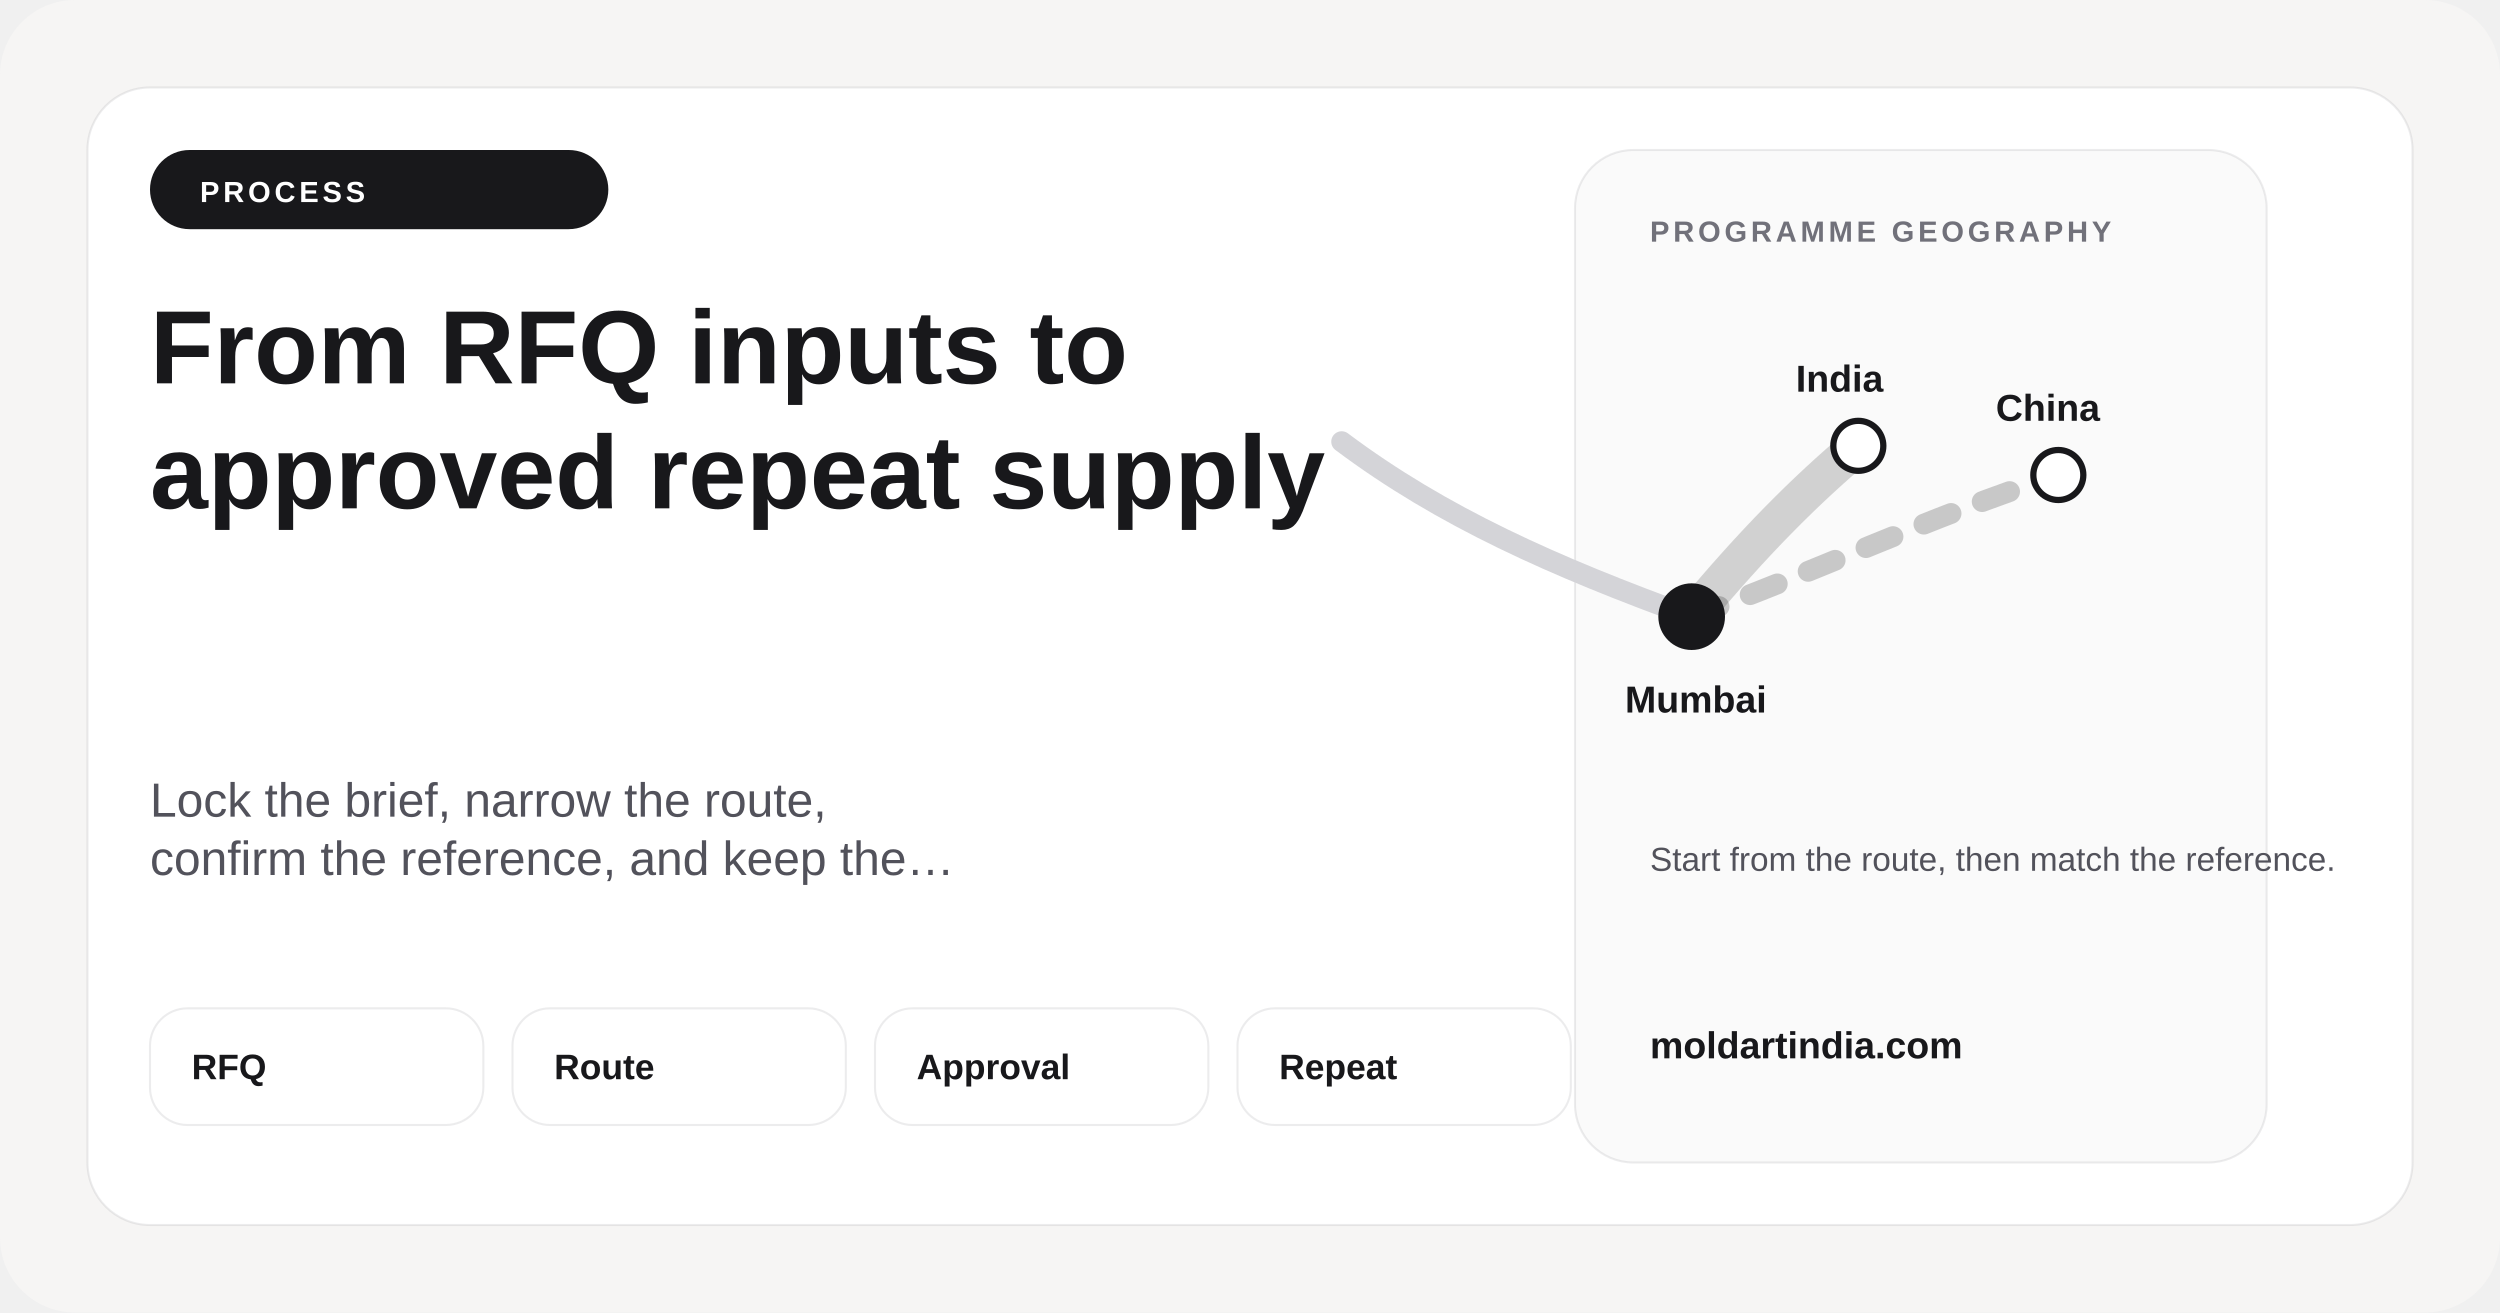
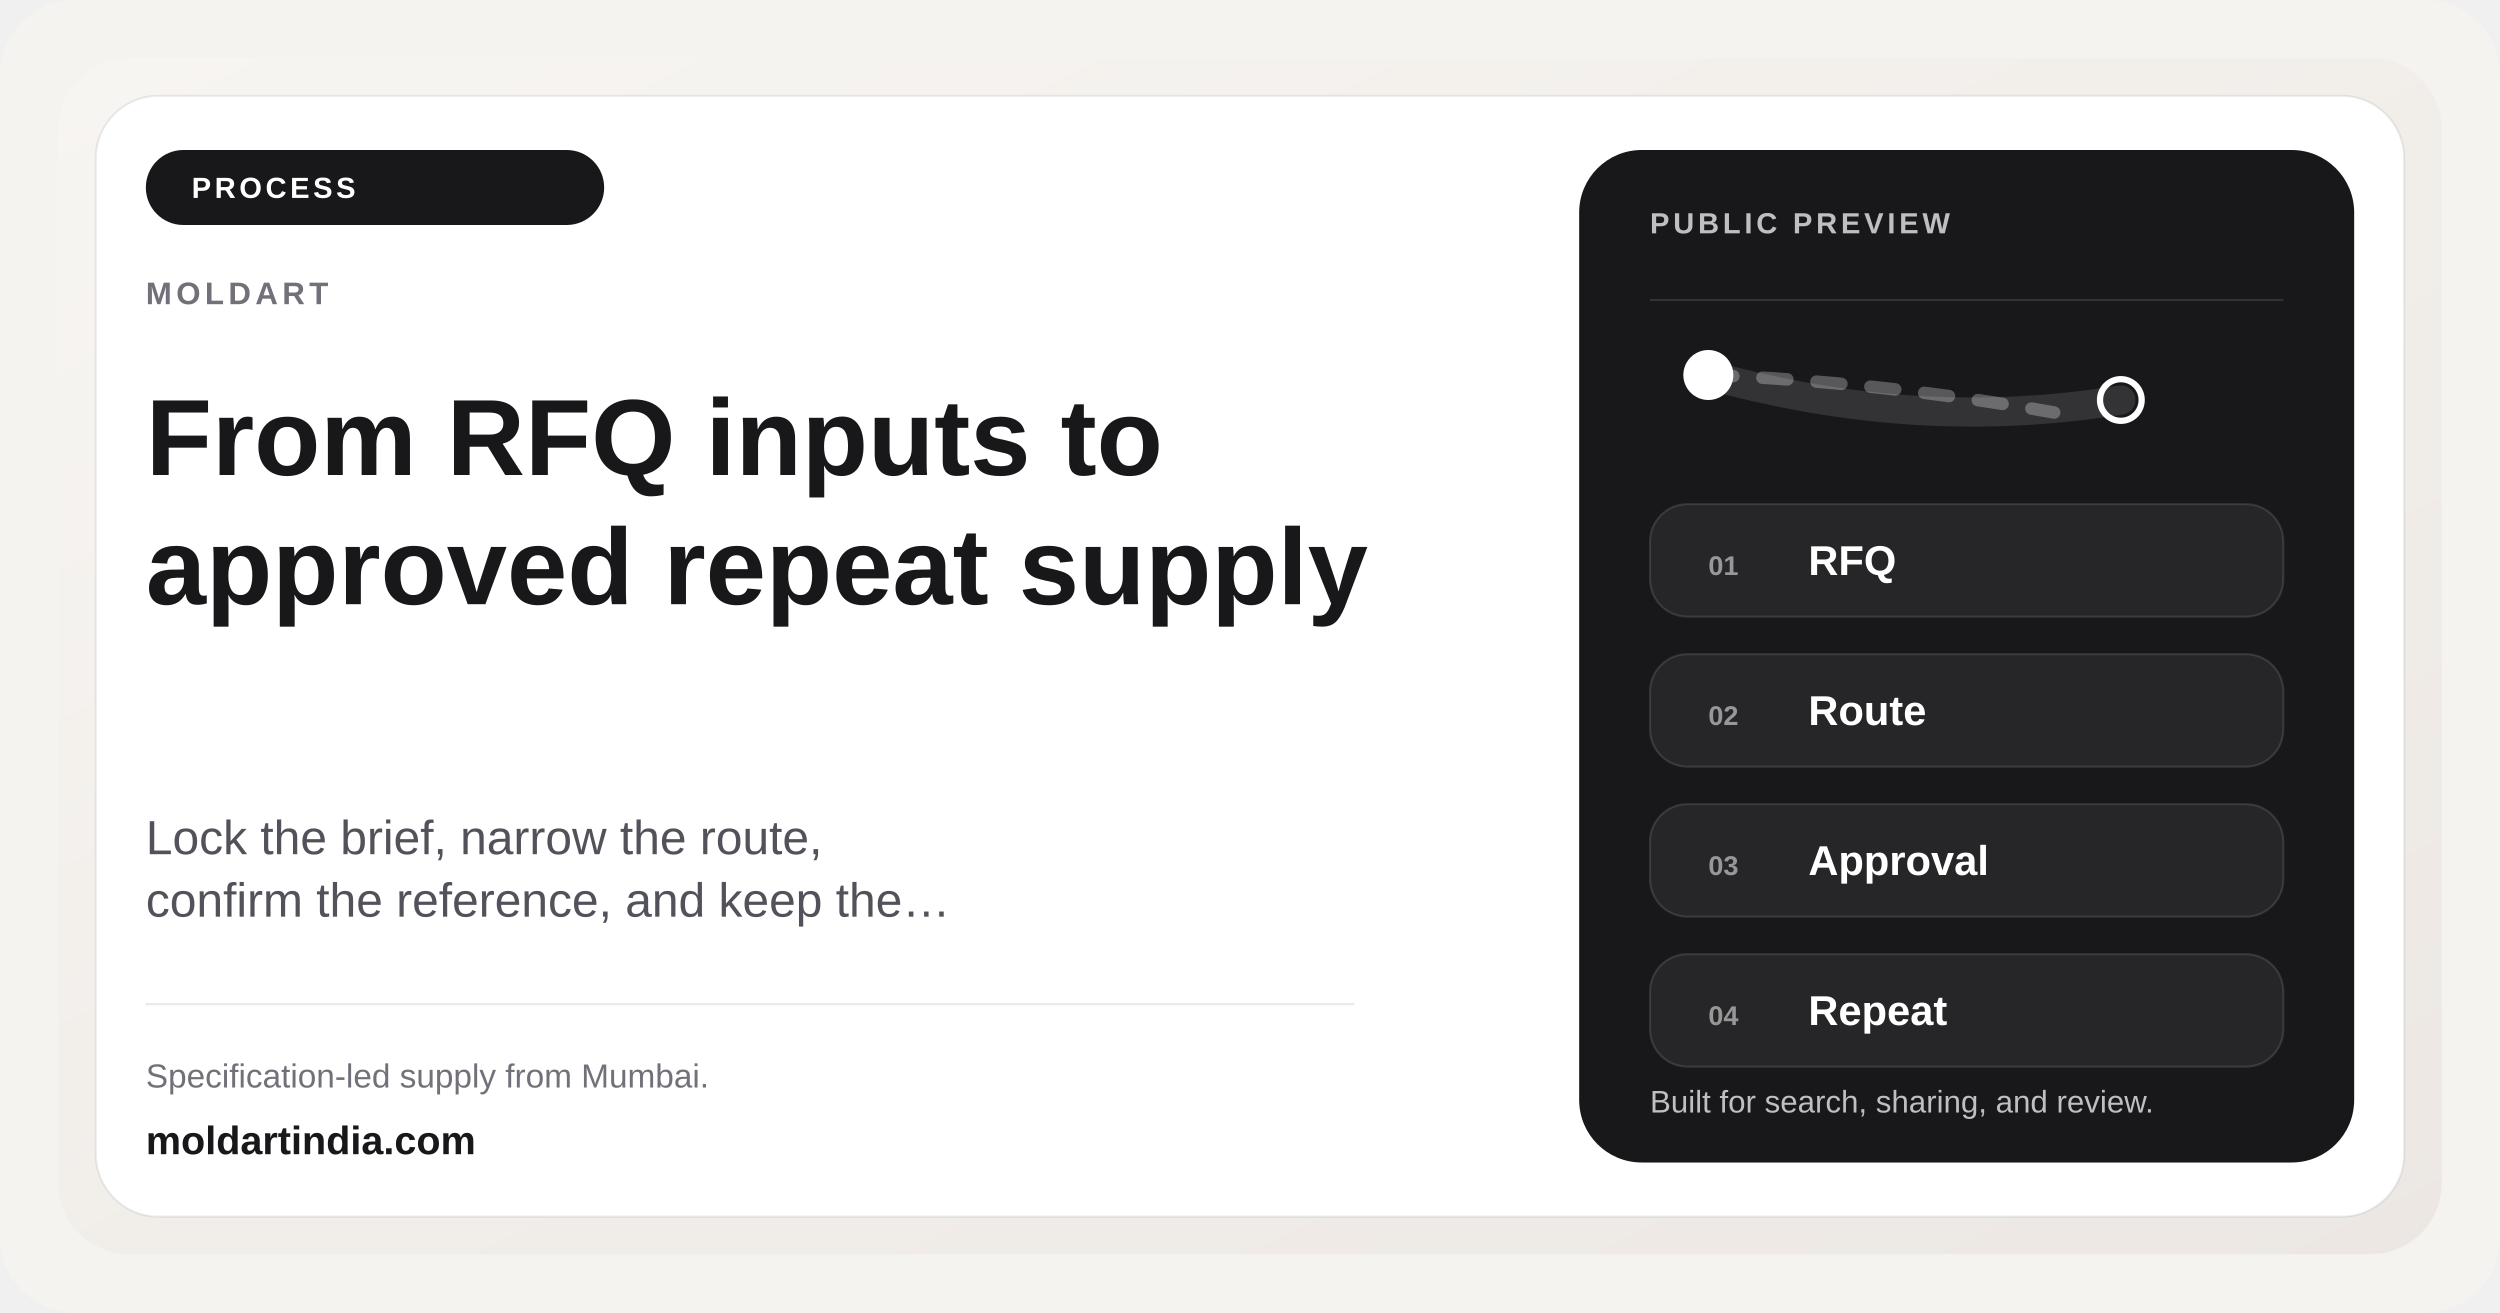
<svg xmlns="http://www.w3.org/2000/svg" width="1200" height="630" viewBox="0 0 1200 630" role="img" aria-label="From RFQ inputs to approved repeat supply">
-   <rect width="1200" height="630" rx="36" fill="#f6f5f4" />
-   <rect x="42" y="42" width="1116" height="546" rx="30" fill="#ffffff" stroke="rgba(24,24,27,0.08)" />
-   <rect x="72" y="72" width="220" height="38" rx="19" fill="#18181b" />
-   <text x="96" y="97" font-family="Arial, sans-serif" font-size="14" font-weight="700" fill="#ffffff" letter-spacing="1.8">PROCESS</text>
-   <text x="72" y="184" font-family="Arial, sans-serif" font-size="50" font-weight="700" fill="#18181b">From RFQ inputs to</text>
-   <text x="72" y="244" font-family="Arial, sans-serif" font-size="50" font-weight="700" fill="#18181b">approved repeat supply</text>
-   <text x="72" y="392" font-family="Arial, sans-serif" font-size="23" fill="#52525b">Lock the brief, narrow the route,</text>
-   <text x="72" y="420" font-family="Arial, sans-serif" font-size="23" fill="#52525b">confirm the reference, and keep the…</text>
-   <rect x="72" y="484" width="160" height="56" rx="18" fill="#ffffff" stroke="rgba(24,24,27,0.08)" />
-   <text x="92" y="518" font-family="Arial, sans-serif" font-size="17" font-weight="700" fill="#18181b">RFQ</text>
-   <rect x="246" y="484" width="160" height="56" rx="18" fill="#ffffff" stroke="rgba(24,24,27,0.08)" />
-   <text x="266" y="518" font-family="Arial, sans-serif" font-size="17" font-weight="700" fill="#18181b">Route</text>
-   <rect x="420" y="484" width="160" height="56" rx="18" fill="#ffffff" stroke="rgba(24,24,27,0.08)" />
-   <text x="440" y="518" font-family="Arial, sans-serif" font-size="17" font-weight="700" fill="#18181b">Approval</text>
-   <rect x="594" y="484" width="160" height="56" rx="18" fill="#ffffff" stroke="rgba(24,24,27,0.08)" />
-   <text x="614" y="518" font-family="Arial, sans-serif" font-size="17" font-weight="700" fill="#18181b">Repeat</text>
-   <rect x="756" y="72" width="332" height="486" rx="28" fill="#fafafa" stroke="rgba(24,24,27,0.08)" />
-   <text x="792" y="116" font-family="Arial, sans-serif" font-size="14" font-weight="700" fill="#71717a" letter-spacing="1.8">PROGRAMME GEOGRAPHY</text>
-   <path d="M812 296C842 260 866 236 892 214" fill="none" stroke="#18181b" stroke-opacity="0.18" stroke-width="18" stroke-linecap="round" />
-   <path d="M812 296C868 276 926 248 988 228" fill="none" stroke="#18181b" stroke-opacity="0.22" stroke-width="10" stroke-dasharray="14 16" stroke-linecap="round" />
-   <path d="M812 296C746 272 692 248 644 212" fill="none" stroke="#d4d4d8" stroke-width="10" stroke-linecap="round" />
-   <circle cx="812" cy="296" r="16" fill="#18181b" />
-   <circle cx="892" cy="214" r="12" fill="#ffffff" stroke="#18181b" stroke-width="3" />
-   <circle cx="988" cy="228" r="12" fill="#ffffff" stroke="#18181b" stroke-width="3" />
-   <text x="780" y="342" font-family="Arial, sans-serif" font-size="18" font-weight="700" fill="#18181b">Mumbai</text>
-   <text x="862" y="188" font-family="Arial, sans-serif" font-size="18" font-weight="700" fill="#18181b">India</text>
-   <text x="958" y="202" font-family="Arial, sans-serif" font-size="18" font-weight="700" fill="#18181b">China</text>
-   <text x="792" y="418" font-family="Arial, sans-serif" font-size="16" fill="#52525b">Start from the route, then match the reference.</text>
-   <text x="792" y="508" font-family="Arial, sans-serif" font-size="18" font-weight="700" fill="#18181b">moldartindia.com</text>
+   <defs>
+     <linearGradient id="posterGlow" x1="0" y1="0" x2="1" y2="1">
+       <stop offset="0%" stop-color="#f7f5f2" />
+       <stop offset="100%" stop-color="#ece7e2" />
+     </linearGradient>
+   </defs>
+   <rect width="1200" height="630" rx="36" fill="#f5f3ef" />
+   <rect x="28" y="28" width="1144" height="574" rx="34" fill="url(#posterGlow)" />
+   <rect x="46" y="46" width="1108" height="538" rx="30" fill="#ffffff" stroke="rgba(24,24,27,0.08)" />
+   <rect x="70" y="72" width="220" height="36" rx="18" fill="#18181b" />
+   <text x="92" y="95" font-family="Arial, sans-serif" font-size="14" font-weight="700" fill="#ffffff" letter-spacing="1.7">PROCESS</text>
+   <text x="70" y="146" font-family="Arial, sans-serif" font-size="15" font-weight="700" fill="#71717a" letter-spacing="2.1">MOLDART</text>
+   <text x="70" y="228" font-family="Arial, sans-serif" font-size="52" font-weight="700" fill="#18181b">From RFQ inputs to</text>
+   <text x="70" y="290" font-family="Arial, sans-serif" font-size="52" font-weight="700" fill="#18181b">approved repeat supply</text>
+   <text x="70" y="410" font-family="Arial, sans-serif" font-size="23" fill="#52525b">Lock the brief, narrow the route,</text>
+   <text x="70" y="440" font-family="Arial, sans-serif" font-size="23" fill="#52525b">confirm the reference, and keep the…</text>
+   <path d="M70 482H650" stroke="rgba(24,24,27,0.10)" stroke-width="1" />
+   <text x="70" y="522" font-family="Arial, sans-serif" font-size="16" fill="#71717a">Specification-led supply from Mumbai.</text>
+   <text x="70" y="554" font-family="Arial, sans-serif" font-size="19" font-weight="700" fill="#18181b">moldartindia.com</text>
+   <rect x="758" y="72" width="372" height="486" rx="30" fill="#18181b" />
+   <text x="792" y="112" font-family="Arial, sans-serif" font-size="14" font-weight="700" fill="rgba(255,255,255,0.72)" letter-spacing="1.8">PUBLIC PREVIEW</text>
+   <path d="M792 144H1096" stroke="rgba(255,255,255,0.12)" stroke-width="1" />
+   <path d="M820 180C878 196 944 204 1018 192" fill="none" stroke="rgba(255,255,255,0.12)" stroke-width="14" stroke-linecap="round" />
+   <path d="M820 180C872 182 930 188 986 198" fill="none" stroke="rgba(255,255,255,0.28)" stroke-width="6" stroke-dasharray="12 14" stroke-linecap="round" />
+   <circle cx="820" cy="180" r="12" fill="#ffffff" />
+   <circle cx="1018" cy="192" r="10" fill="none" stroke="#ffffff" stroke-width="3" />
+   <rect x="792" y="242" width="304" height="54" rx="18" fill="rgba(255,255,255,0.06)" stroke="rgba(255,255,255,0.12)" />
+   <text x="820" y="276" font-family="Arial, sans-serif" font-size="13" font-weight="700" fill="rgba(255,255,255,0.52)">01</text>
+   <text x="868" y="276" font-family="Arial, sans-serif" font-size="20" font-weight="700" fill="#ffffff">RFQ</text>
+   <rect x="792" y="314" width="304" height="54" rx="18" fill="rgba(255,255,255,0.06)" stroke="rgba(255,255,255,0.12)" />
+   <text x="820" y="348" font-family="Arial, sans-serif" font-size="13" font-weight="700" fill="rgba(255,255,255,0.52)">02</text>
+   <text x="868" y="348" font-family="Arial, sans-serif" font-size="20" font-weight="700" fill="#ffffff">Route</text>
+   <rect x="792" y="386" width="304" height="54" rx="18" fill="rgba(255,255,255,0.06)" stroke="rgba(255,255,255,0.12)" />
+   <text x="820" y="420" font-family="Arial, sans-serif" font-size="13" font-weight="700" fill="rgba(255,255,255,0.52)">03</text>
+   <text x="868" y="420" font-family="Arial, sans-serif" font-size="20" font-weight="700" fill="#ffffff">Approval</text>
+   <rect x="792" y="458" width="304" height="54" rx="18" fill="rgba(255,255,255,0.06)" stroke="rgba(255,255,255,0.12)" />
+   <text x="820" y="492" font-family="Arial, sans-serif" font-size="13" font-weight="700" fill="rgba(255,255,255,0.52)">04</text>
+   <text x="868" y="492" font-family="Arial, sans-serif" font-size="20" font-weight="700" fill="#ffffff">Repeat</text>
+   <text x="792" y="534" font-family="Arial, sans-serif" font-size="15" fill="rgba(255,255,255,0.72)">Built for search, sharing, and review.</text>
</svg>
